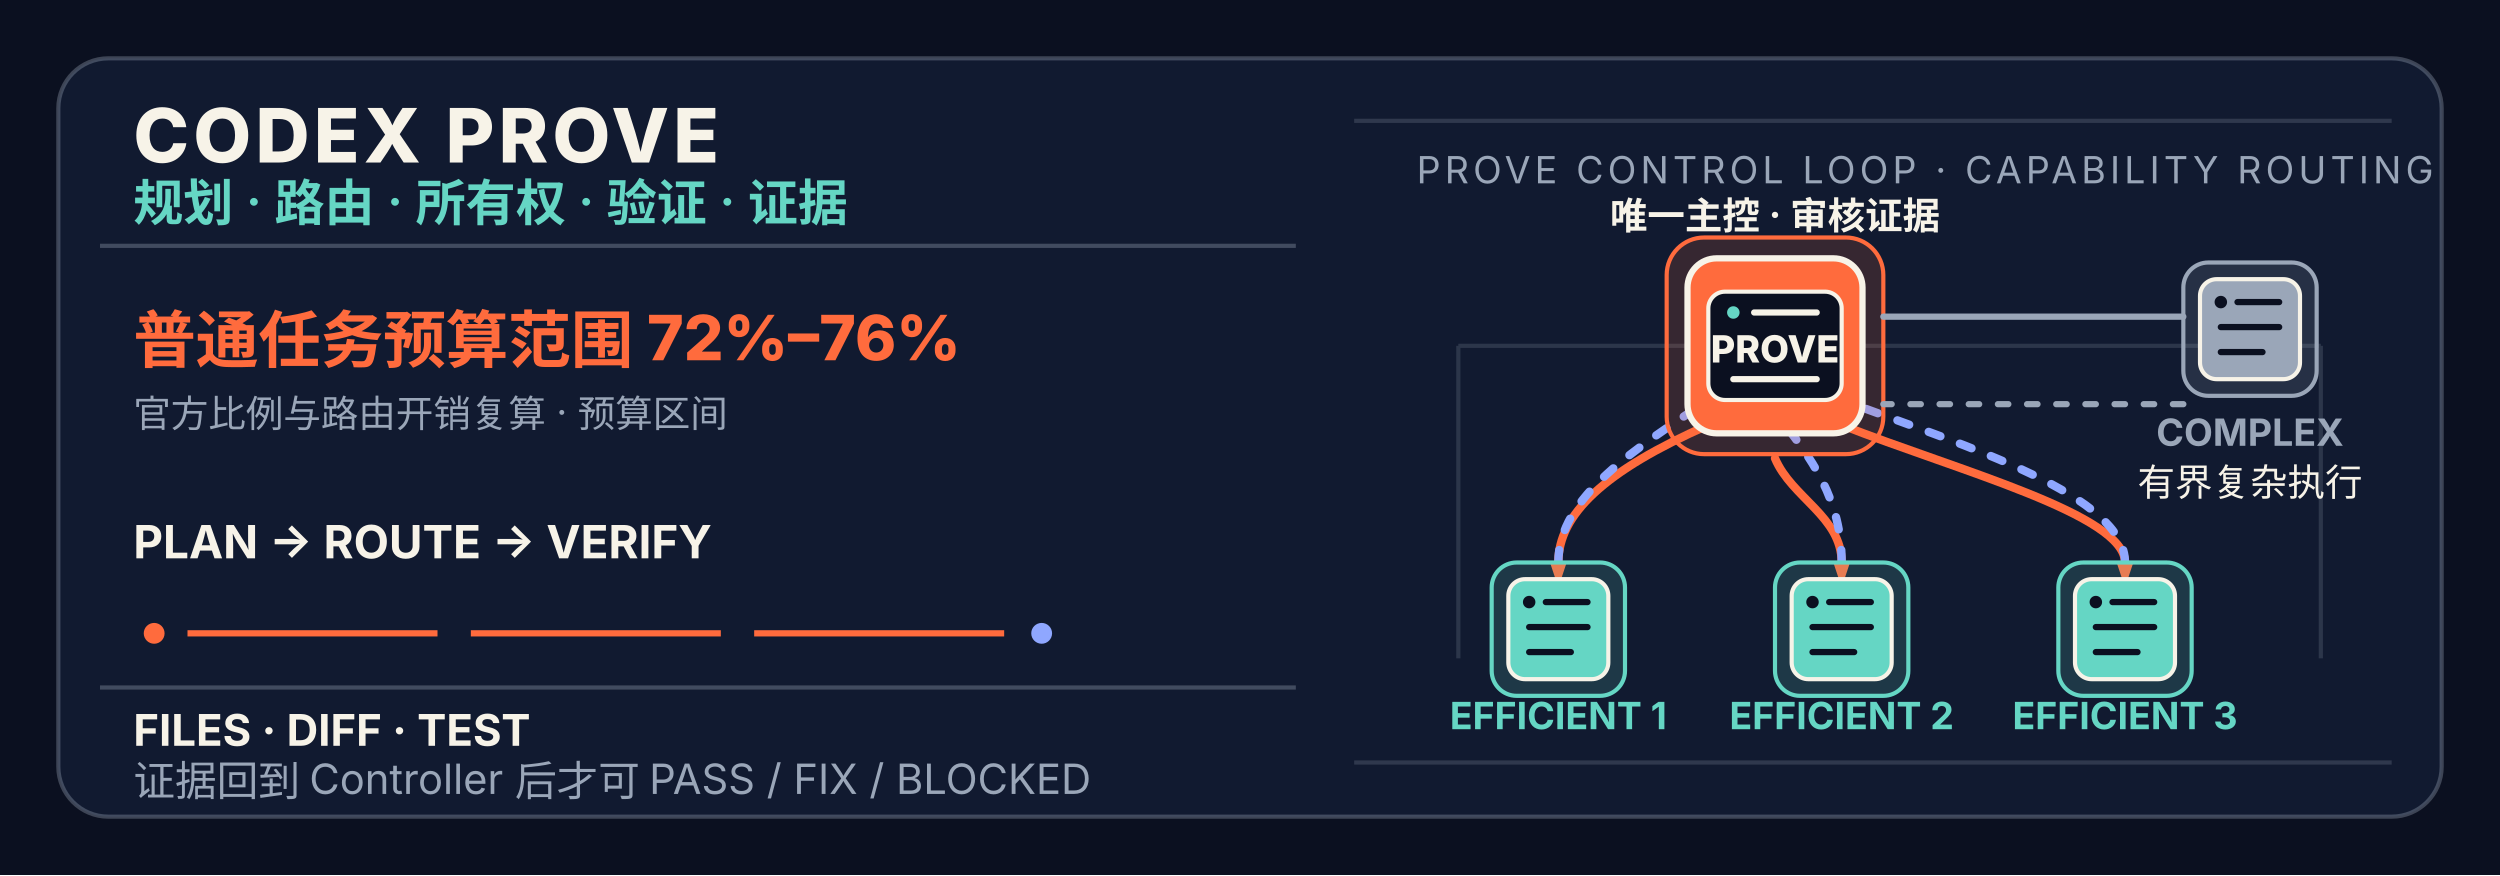
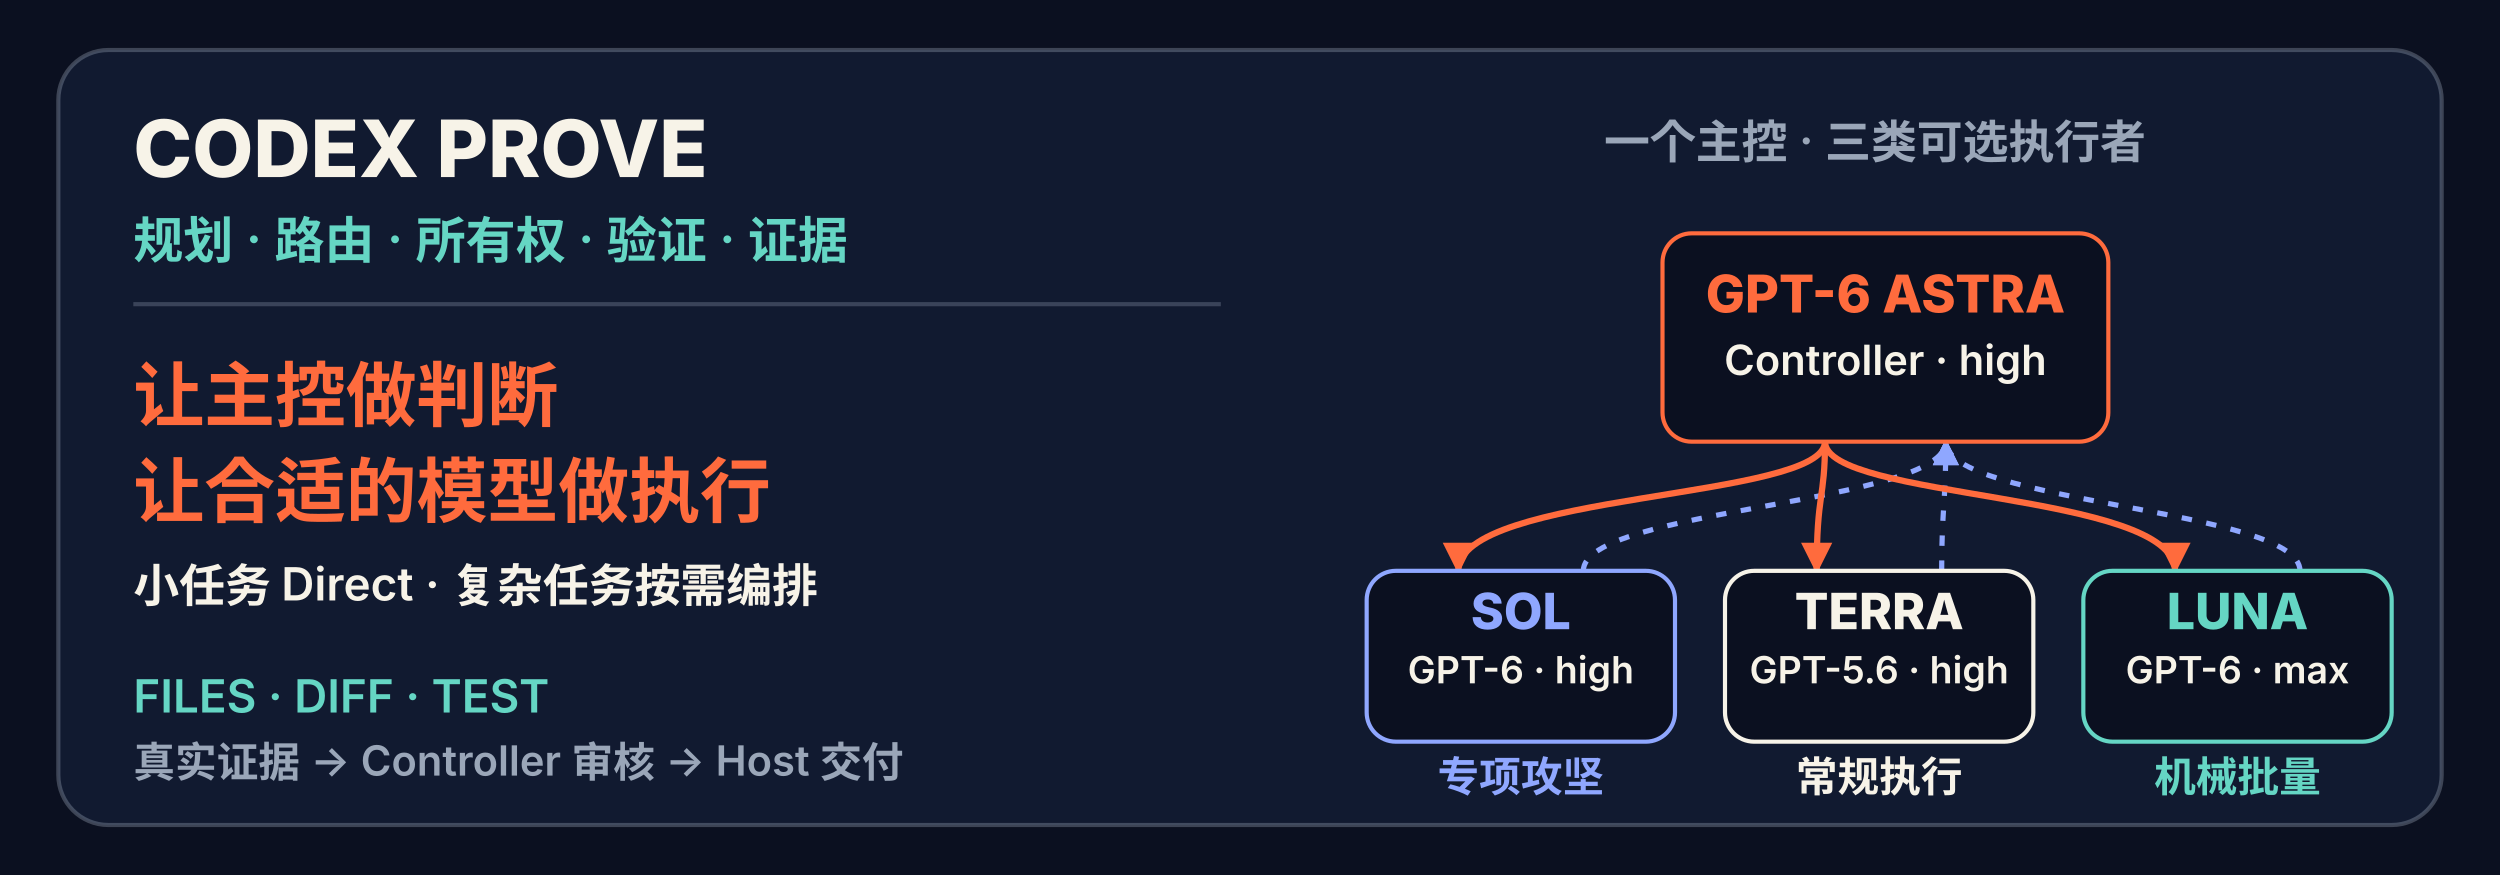
<svg xmlns="http://www.w3.org/2000/svg" viewBox="0 0 1200 420" font-family="-apple-system, BlinkMacSystemFont, 'Segoe UI', 'PingFang SC', sans-serif" font-size="18">
+   <defs>
+     <marker id="task-arrow" viewBox="0 0 10 10" refX="9" refY="5" markerWidth="5" markerHeight="5" orient="auto">
+       <path d="M0 0L10 5L0 10Z" fill="#FF6B3D" />
+     </marker>
+     <marker id="evidence-arrow" viewBox="0 0 10 10" refX="9" refY="5" markerWidth="5" markerHeight="5" orient="auto">
+       <path d="M0 0L10 5L0 10Z" fill="#8FA7FF" />
+     </marker>
+   </defs>
  <rect width="1200" height="420" fill="#0B1020" />
-   <rect x="28" y="28" width="1144" height="364" rx="24" fill="#111A30" stroke="#9AA6B8" stroke-opacity="0.35" stroke-width="2" />
-   <path d="M48 118H622M48 330H622" fill="none" stroke="#9AA6B8" stroke-opacity="0.35" stroke-width="2" />
-   <path d="M650 58H1148M650 366H1148" fill="none" stroke="#9AA6B8" stroke-opacity="0.22" stroke-width="2" />
-   <text x="64" y="78" fill="#F7F3E8" font-size="36" font-weight="800" letter-spacing="2">CODEX PROVE</text>
-   <text x="64" y="106" fill="#65D6C4" font-size="24" font-weight="600">规划 · 路由 · 所有权 · 验证 · 证据</text>
-   <text x="64" y="174" fill="#FF6B3D" font-size="30" font-weight="800">普通任务预算范围 72%–76%</text>
-   <text x="64" y="205" fill="#9AA6B8" font-size="18">官方比例与路由开销复算 · 预算区间</text>
-   <text x="64" y="268" fill="#F7F3E8" font-size="22" font-weight="700">PLAN → ROUTE → VERIFY</text>
-   <circle cx="74" cy="304" r="5" fill="#FF6B3D" />
-   <path d="M90 304H210M226 304H346M362 304H482" fill="none" stroke="#FF6B3D" stroke-width="3" />
-   <circle cx="500" cy="304" r="5" fill="#8FA7FF" />
-   <text x="64" y="358" fill="#F7F3E8" font-size="21" font-weight="700">FILES · DIFF · TEST</text>
-   <text x="64" y="382" fill="#9AA6B8" font-size="20">证据回到 Controller 后才可 PASS / FIX / BLOCKED</text>
-   <text x="680" y="88" fill="#9AA6B8" font-size="18" letter-spacing="2">PROVE CONTROL LOOP · CAPABILITY ROUTING</text>
-   <path d="M700 166H1114M700 166V316M1114 166V316" fill="none" stroke="#9AA6B8" stroke-opacity="0.2" stroke-width="2" />
-   <g fill="none" stroke="#FF6B3D" stroke-width="4" stroke-linecap="round">
-     <path id="task-path-1" data-flow="task" data-from="prove-controller" data-to="efficient-worker-1" d="M820 204C770 226 748 247 748 270" />
-     <path id="task-path-2" data-flow="task" data-from="prove-controller" data-to="efficient-worker-2" d="M852 220C860 239 884 248 884 270" />
-     <path id="task-path-3" data-flow="task" data-from="prove-controller" data-to="efficient-worker-3" d="M884 204C940 226 1020 247 1020 270" />
+   <rect x="28" y="24" width="1144" height="372" rx="24" fill="#111A30" stroke="#9AA6B8" stroke-opacity="0.35" stroke-width="2" />
+   <text x="64" y="85" text-anchor="start" fill="#F7F3E8" font-size="38" font-weight="800">CODEX PROVE</text>
+   <text x="64" y="124" text-anchor="start" fill="#65D6C4" font-size="24" font-weight="600">规划 · 路由 · 所有权 · 验证 · 证据</text>
+   <path d="M64 146H586" stroke="#9AA6B8" stroke-opacity="0.3" stroke-width="2" />
+   <text x="64" y="202" text-anchor="start" fill="#FF6B3D" font-size="34" font-weight="800">让主控做判断</text>
+   <text x="64" y="248" text-anchor="start" fill="#FF6B3D" font-size="34" font-weight="800">让合适的模型做执行</text>
+   <text x="64" y="289" text-anchor="start" fill="#F7F3E8" font-size="22" font-weight="600">小任务 Direct · 复杂任务按需编排</text>
+   <text x="64" y="342" text-anchor="start" fill="#65D6C4" font-size="22" font-weight="600">FILES · DIFF · TEST</text>
+   <text x="64" y="373" text-anchor="start" fill="#9AA6B8" font-size="20" font-weight="600">真实证据 → Controller 审核 → Host 交付</text>
+   <text x="900" y="76" text-anchor="middle" fill="#9AA6B8" font-size="22" font-weight="600">一个主控 · 三类可选执行者</text>
+   <path id="task-path-1" data-flow="task" data-from="prove-controller" data-to="prove-specialist-worker" d="M876 212C876 240 700 236 700 274" fill="none" stroke="#FF6B3D" stroke-width="3" marker-end="url(#task-arrow)" />
+   <path id="evidence-path-1" data-flow="evidence" data-from="prove-specialist-worker" data-to="prove-controller" d="M760 274C760 244 934 242 934 212" fill="none" stroke="#8FA7FF" stroke-width="2.5" stroke-dasharray="5 7" marker-end="url(#evidence-arrow)" />
+   <path id="task-path-2" data-flow="task" data-from="prove-controller" data-to="prove-complex-worker" d="M876 212C876 240 872 236 872 274" fill="none" stroke="#FF6B3D" stroke-width="3" marker-end="url(#task-arrow)" />
+   <path id="evidence-path-2" data-flow="evidence" data-from="prove-complex-worker" data-to="prove-controller" d="M932 274C932 244 934 242 934 212" fill="none" stroke="#8FA7FF" stroke-width="2.5" stroke-dasharray="5 7" marker-end="url(#evidence-arrow)" />
+   <path id="task-path-3" data-flow="task" data-from="prove-controller" data-to="prove-efficient-worker" d="M876 212C876 240 1044 236 1044 274" fill="none" stroke="#FF6B3D" stroke-width="3" marker-end="url(#task-arrow)" />
+   <path id="evidence-path-3" data-flow="evidence" data-from="prove-efficient-worker" data-to="prove-controller" d="M1104 274C1104 244 934 242 934 212" fill="none" stroke="#8FA7FF" stroke-width="2.5" stroke-dasharray="5 7" marker-end="url(#evidence-arrow)" />
+   <g id="prove-controller" data-model="gpt-6-astra">
+     <rect x="798" y="112" width="214" height="100" rx="14" fill="#0B1020" stroke="#FF6B3D" stroke-width="2" />
+     <text x="905" y="150" text-anchor="middle" fill="#FF6B3D" font-size="25" font-weight="800">GPT-6 ASTRA</text>
+     <text x="905" y="180" text-anchor="middle" fill="#F7F3E8" font-size="20" font-weight="600">Controller · high</text>
  </g>
-   <g fill="none" stroke="#8FA7FF" stroke-width="4" stroke-dasharray="6 10" stroke-linecap="round">
-     <path id="evidence-path-1" data-flow="evidence" data-from="efficient-worker-1" data-to="prove-controller" d="M748 270C748 238 786 215 820 192" />
-     <path id="evidence-path-2" data-flow="evidence" data-from="efficient-worker-2" data-to="prove-controller" d="M884 270C884 240 870 220 852 198" />
-     <path id="evidence-path-3" data-flow="evidence" data-from="efficient-worker-3" data-to="prove-controller" d="M1020 270C1020 238 946 215 884 192" />
+   <g id="prove-specialist-worker" data-model="gpt-6-sol">
+     <rect x="656" y="274" width="148" height="82" rx="14" fill="#0B1020" stroke="#8FA7FF" stroke-width="2" />
+     <text x="730" y="302" text-anchor="middle" fill="#8FA7FF" font-size="24" font-weight="800">SOL</text>
+     <text x="730" y="328" text-anchor="middle" fill="#F7F3E8" font-size="18" font-weight="600">GPT-6 · high</text>
  </g>
-   <g fill="#FF6B3D">
-     <path d="M744 270L748 282L752 270Z" />
-     <path d="M880 270L884 282L888 270Z" />
-     <path d="M1016 270L1020 282L1024 270Z" />
+   <text x="730" y="380" text-anchor="middle" fill="#8FA7FF" font-size="20" font-weight="600">专项攻坚</text>
+   <g id="prove-complex-worker" data-model="gpt-5.6-terra">
+     <rect x="828" y="274" width="148" height="82" rx="14" fill="#0B1020" stroke="#F7F3E8" stroke-width="2" />
+     <text x="902" y="302" text-anchor="middle" fill="#F7F3E8" font-size="24" font-weight="800">TERRA</text>
+     <text x="902" y="328" text-anchor="middle" fill="#F7F3E8" font-size="18" font-weight="600">GPT-5.6 · high</text>
  </g>
-   <g fill="#8FA7FF">
-     <path d="M816 194L820 182L824 194Z" />
-     <path d="M848 200L852 188L856 200Z" />
-     <path d="M880 194L884 182L888 194Z" />
+   <text x="902" y="380" text-anchor="middle" fill="#F7F3E8" font-size="20" font-weight="600">常规执行</text>
+   <g id="prove-efficient-worker" data-model="gpt-6-luna">
+     <rect x="1000" y="274" width="148" height="82" rx="14" fill="#0B1020" stroke="#65D6C4" stroke-width="2" />
+     <text x="1074" y="302" text-anchor="middle" fill="#65D6C4" font-size="24" font-weight="800">LUNA</text>
+     <text x="1074" y="328" text-anchor="middle" fill="#F7F3E8" font-size="18" font-weight="600">GPT-6 · max</text>
  </g>
-   <g id="prove-controller">
-     <rect x="800" y="114" width="104" height="104" rx="18" fill="#FF6B3D" fill-opacity="0.16" stroke="#FF6B3D" stroke-width="2" />
-     <rect x="810" y="124" width="84" height="84" rx="14" fill="#FF6B3D" stroke="#F7F3E8" stroke-width="3" />
-     <rect x="820" y="140" width="64" height="52" rx="8" fill="#0B1020" stroke="#F7F3E8" stroke-width="2" />
-     <circle cx="832" cy="150" r="3" fill="#65D6C4" />
-     <path d="M842 150H872M832 182H872" stroke="#F7F3E8" stroke-width="3" stroke-linecap="round" />
-     <text x="852" y="174" text-anchor="middle" fill="#F7F3E8" font-size="18" font-weight="800">PROVE</text>
-   </g>
-   <text x="852" y="110" text-anchor="middle" fill="#F7F3E8" font-size="18" font-weight="700">唯一主控 · 审核证据</text>
-   <g fill="none" stroke="#9AA6B8" stroke-width="3" stroke-linecap="round">
-     <path id="complex-task-orbit" data-tier="complex" d="M904 152H1048" />
-     <path id="complex-evidence-orbit" data-tier="complex" d="M1048 194H904" stroke-dasharray="5 9" />
-   </g>
-   <g id="complex-worker">
-     <rect x="1048" y="126" width="64" height="64" rx="12" fill="#9AA6B8" fill-opacity="0.16" stroke="#9AA6B8" stroke-width="2" />
-     <rect x="1056" y="134" width="48" height="48" rx="8" fill="#9AA6B8" stroke="#F7F3E8" stroke-width="2" />
-     <circle cx="1066" cy="145" r="3" fill="#0B1020" />
-     <path d="M1074 145H1094M1066 157H1094M1066 169H1086" stroke="#0B1020" stroke-width="3" stroke-linecap="round" />
-     <text x="1080" y="214" text-anchor="middle" fill="#9AA6B8" font-size="18" font-weight="700">COMPLEX</text>
-     <text x="1080" y="238" text-anchor="middle" fill="#F7F3E8" font-size="18">有界复杂执行</text>
-   </g>
-   <g id="efficient-worker-1">
-     <rect x="716" y="270" width="64" height="64" rx="12" fill="#65D6C4" fill-opacity="0.16" stroke="#65D6C4" stroke-width="2" />
-     <rect x="724" y="278" width="48" height="48" rx="8" fill="#65D6C4" stroke="#F7F3E8" stroke-width="2" />
-     <circle cx="734" cy="289" r="3" fill="#0B1020" />
-     <path d="M742 289H762M734 301H762M734 313H754" stroke="#0B1020" stroke-width="3" stroke-linecap="round" />
-     <text x="748" y="350" text-anchor="middle" fill="#65D6C4" font-size="18" font-weight="700">EFFICIENT 1</text>
-   </g>
-   <g id="efficient-worker-2">
-     <rect x="852" y="270" width="64" height="64" rx="12" fill="#65D6C4" fill-opacity="0.16" stroke="#65D6C4" stroke-width="2" />
-     <rect x="860" y="278" width="48" height="48" rx="8" fill="#65D6C4" stroke="#F7F3E8" stroke-width="2" />
-     <circle cx="870" cy="289" r="3" fill="#0B1020" />
-     <path d="M878 289H898M870 301H898M870 313H890" stroke="#0B1020" stroke-width="3" stroke-linecap="round" />
-     <text x="884" y="350" text-anchor="middle" fill="#65D6C4" font-size="18" font-weight="700">EFFICIENT 2</text>
-   </g>
-   <g id="efficient-worker-3">
-     <rect x="988" y="270" width="64" height="64" rx="12" fill="#65D6C4" fill-opacity="0.16" stroke="#65D6C4" stroke-width="2" />
-     <rect x="996" y="278" width="48" height="48" rx="8" fill="#65D6C4" stroke="#F7F3E8" stroke-width="2" />
-     <circle cx="1006" cy="289" r="3" fill="#0B1020" />
-     <path d="M1014 289H1034M1006 301H1034M1006 313H1026" stroke="#0B1020" stroke-width="3" stroke-linecap="round" />
-     <text x="1020" y="350" text-anchor="middle" fill="#65D6C4" font-size="18" font-weight="700">EFFICIENT 3</text>
-   </g>
+   <text x="1074" y="380" text-anchor="middle" fill="#65D6C4" font-size="20" font-weight="600">机械批量</text>
</svg>
